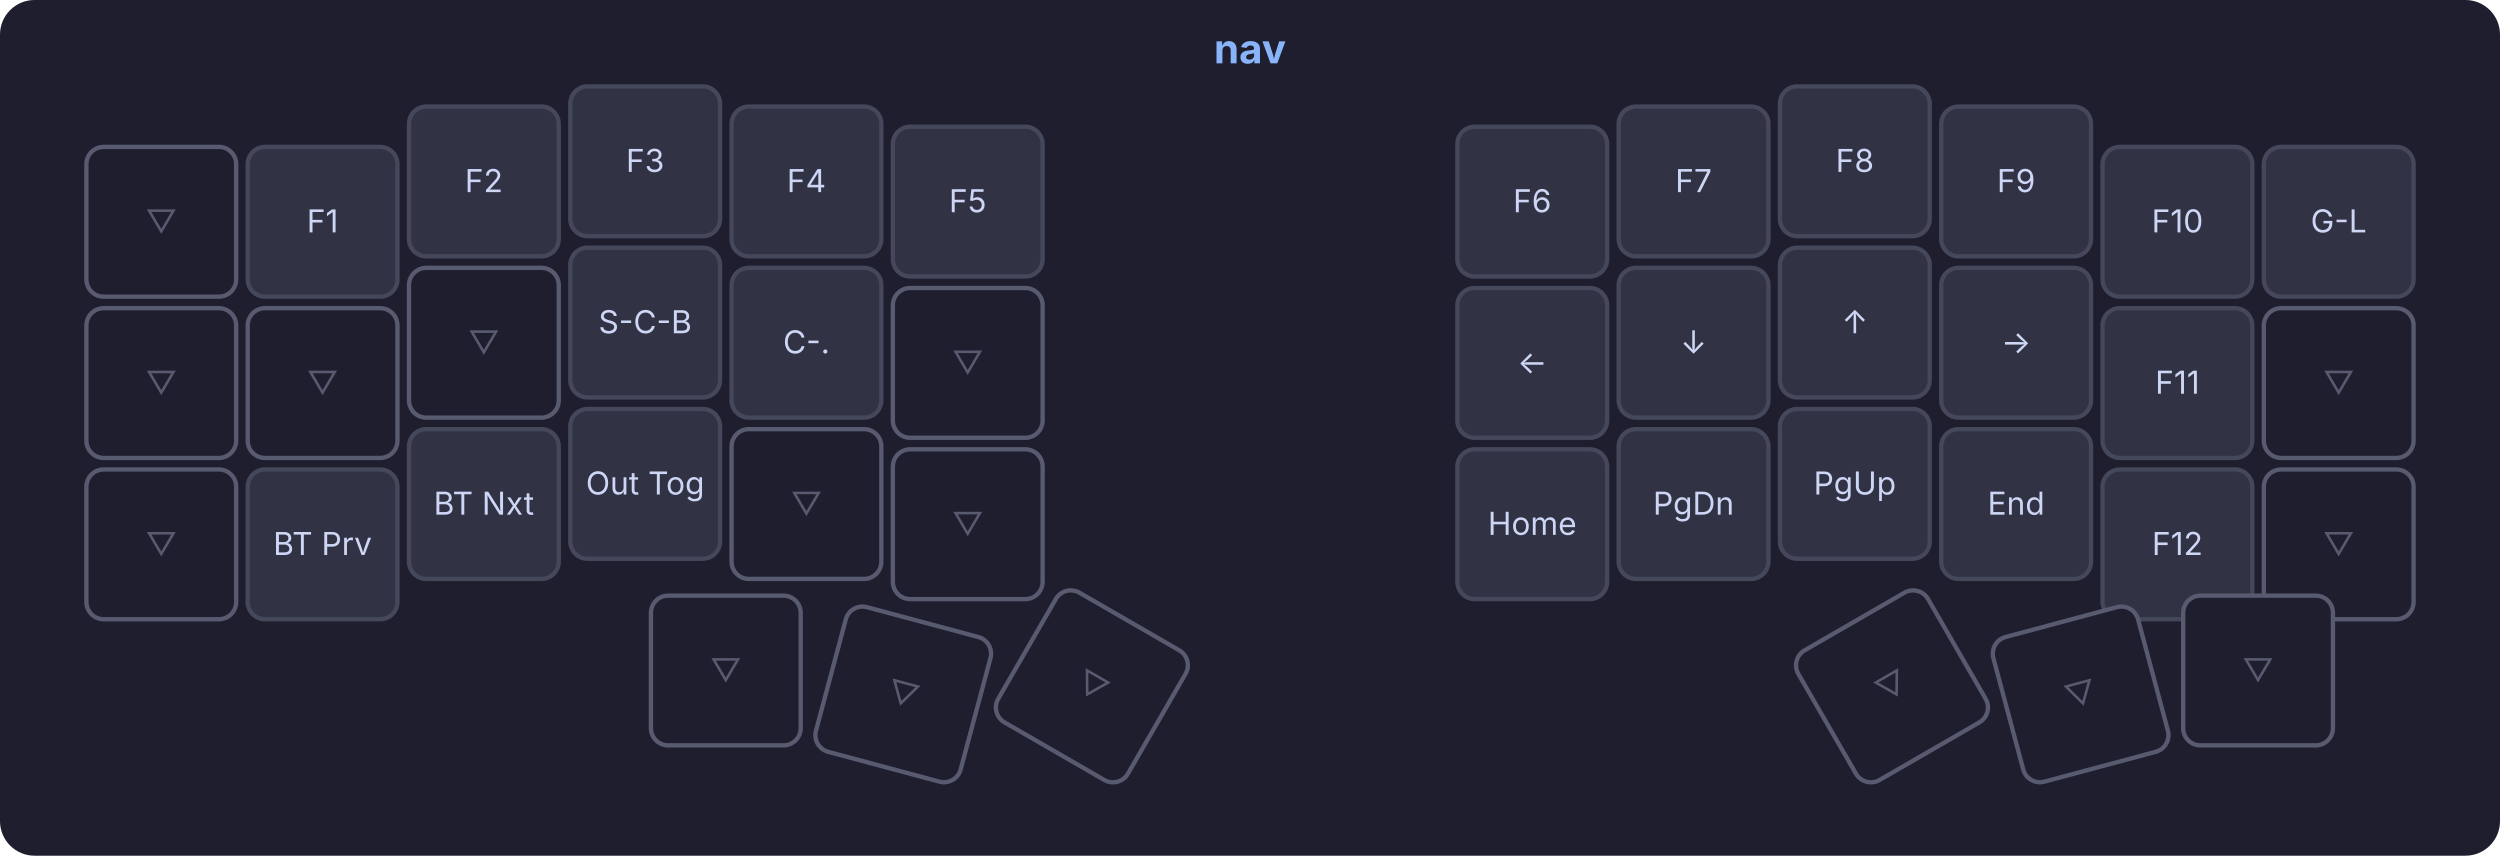
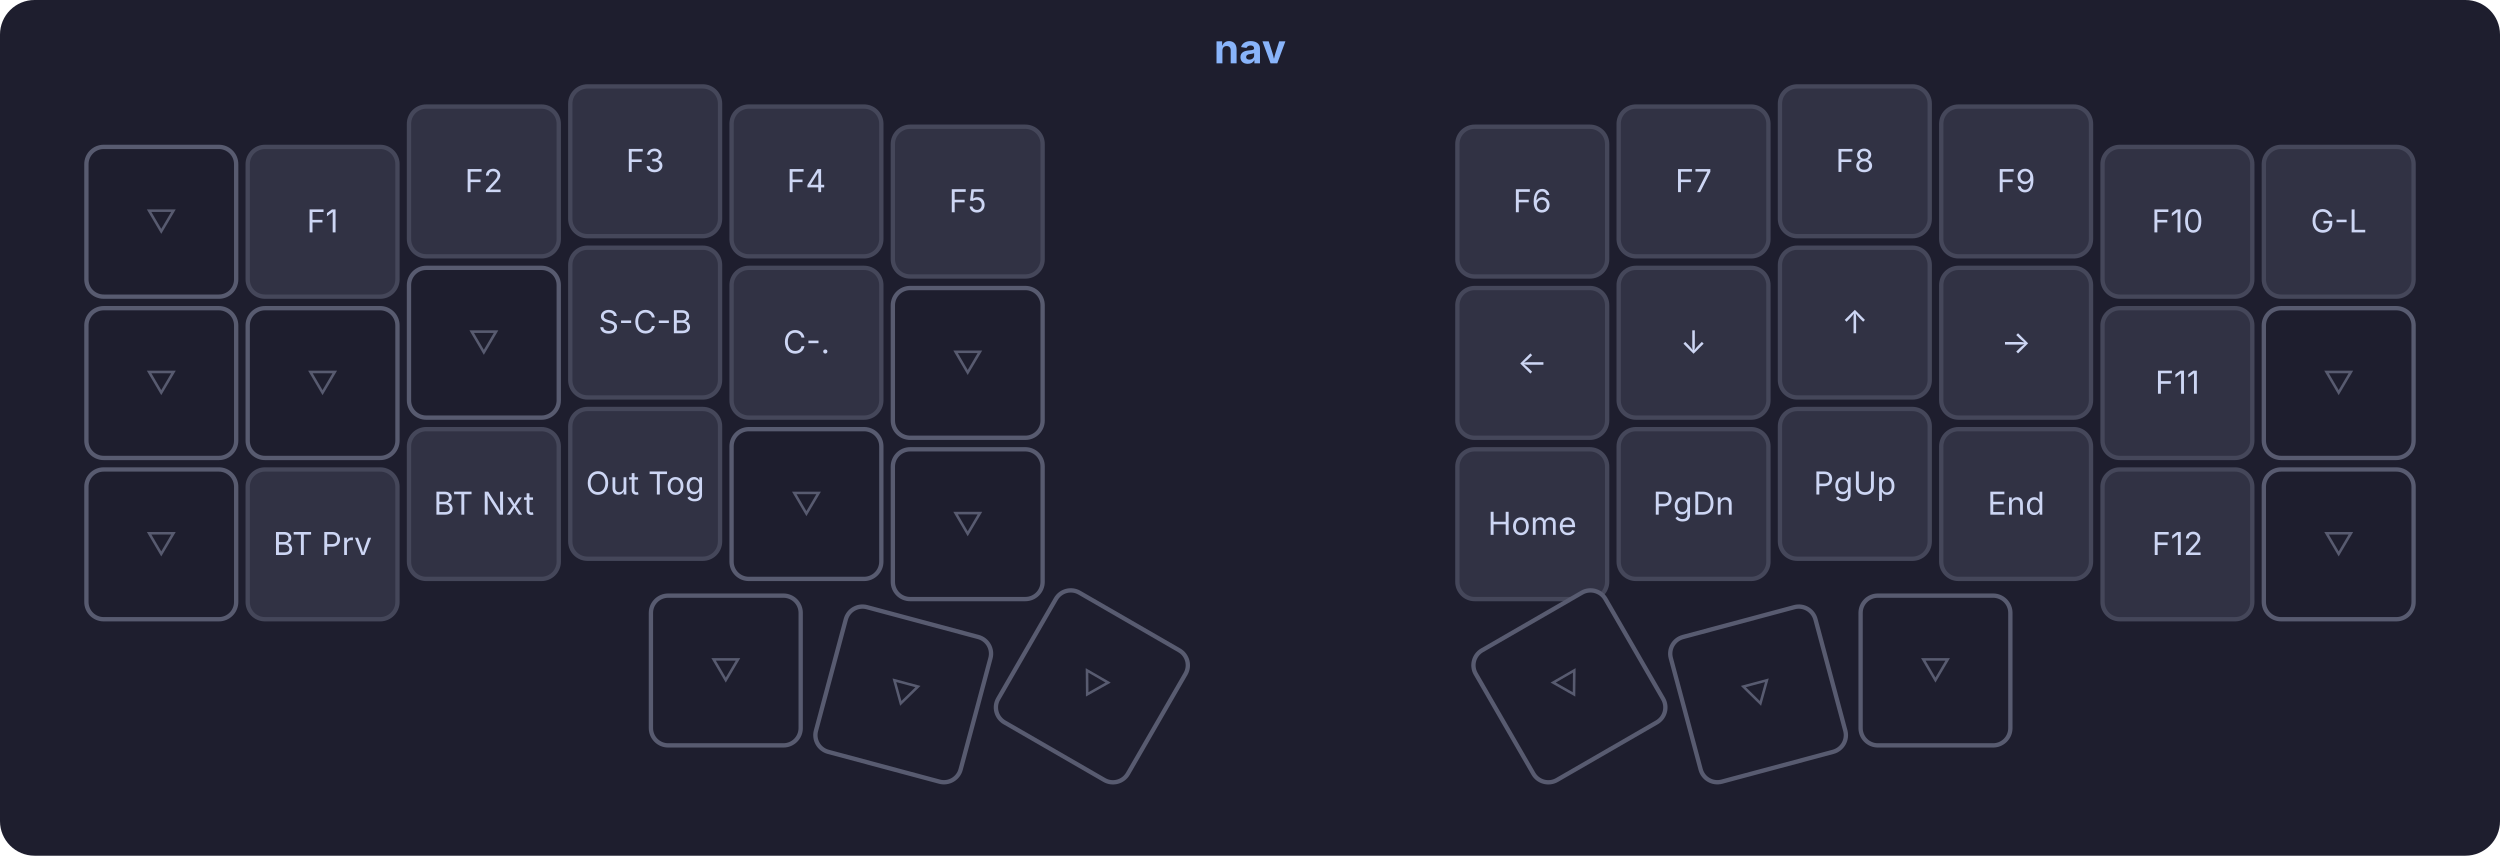
<svg xmlns="http://www.w3.org/2000/svg" viewBox="-30.0 -30.0 868.0 297.1">
  <rect x="-30.0" y="-30.0" width="868.0" height="297.1" fill="#1e1e2e" rx="12" />
  <text x="404.0" y="-8" text-anchor="middle" fill="#89b4fa" font-size="14px" font-weight="bold" font-family="Inter, SF Pro Text, Segoe UI, system-ui, sans-serif">nav</text>
  <g>
    <rect x="0.0" y="21.0" width="52.0" height="52.0" rx="6" fill="#1e1e2e" stroke="#585b70" stroke-width="1.5" />
    <text x="26.0" y="50.7" text-anchor="middle" fill="#585b70" font-size="11px" font-family="Inter, SF Pro Text, Segoe UI, system-ui, sans-serif">▽</text>
  </g>
  <g>
    <rect x="56.0" y="21.0" width="52.0" height="52.0" rx="6" fill="#313244" stroke="#45475a" stroke-width="1.5" />
    <text x="82.0" y="50.7" text-anchor="middle" fill="#cdd6f4" font-size="11px" font-family="Inter, SF Pro Text, Segoe UI, system-ui, sans-serif">F1</text>
  </g>
  <g>
    <rect x="112.0" y="7.0" width="52.0" height="52.0" rx="6" fill="#313244" stroke="#45475a" stroke-width="1.5" />
    <text x="138.0" y="36.7" text-anchor="middle" fill="#cdd6f4" font-size="11px" font-family="Inter, SF Pro Text, Segoe UI, system-ui, sans-serif">F2</text>
  </g>
  <g>
    <rect x="168.0" y="0.0" width="52.0" height="52.0" rx="6" fill="#313244" stroke="#45475a" stroke-width="1.5" />
    <text x="194.0" y="29.7" text-anchor="middle" fill="#cdd6f4" font-size="11px" font-family="Inter, SF Pro Text, Segoe UI, system-ui, sans-serif">F3</text>
  </g>
  <g>
    <rect x="224.0" y="7.0" width="52.0" height="52.0" rx="6" fill="#313244" stroke="#45475a" stroke-width="1.5" />
    <text x="250.0" y="36.7" text-anchor="middle" fill="#cdd6f4" font-size="11px" font-family="Inter, SF Pro Text, Segoe UI, system-ui, sans-serif">F4</text>
  </g>
  <g>
    <rect x="280.0" y="14.0" width="52.0" height="52.0" rx="6" fill="#313244" stroke="#45475a" stroke-width="1.5" />
    <text x="306.0" y="43.7" text-anchor="middle" fill="#cdd6f4" font-size="11px" font-family="Inter, SF Pro Text, Segoe UI, system-ui, sans-serif">F5</text>
  </g>
  <g>
    <rect x="476.0" y="14.0" width="52.0" height="52.0" rx="6" fill="#313244" stroke="#45475a" stroke-width="1.5" />
    <text x="502.0" y="43.7" text-anchor="middle" fill="#cdd6f4" font-size="11px" font-family="Inter, SF Pro Text, Segoe UI, system-ui, sans-serif">F6</text>
  </g>
  <g>
    <rect x="532.0" y="7.0" width="52.0" height="52.0" rx="6" fill="#313244" stroke="#45475a" stroke-width="1.5" />
    <text x="558.0" y="36.7" text-anchor="middle" fill="#cdd6f4" font-size="11px" font-family="Inter, SF Pro Text, Segoe UI, system-ui, sans-serif">F7</text>
  </g>
  <g>
    <rect x="588.0" y="0.0" width="52.0" height="52.0" rx="6" fill="#313244" stroke="#45475a" stroke-width="1.5" />
    <text x="614.0" y="29.7" text-anchor="middle" fill="#cdd6f4" font-size="11px" font-family="Inter, SF Pro Text, Segoe UI, system-ui, sans-serif">F8</text>
  </g>
  <g>
    <rect x="644.0" y="7.0" width="52.0" height="52.0" rx="6" fill="#313244" stroke="#45475a" stroke-width="1.5" />
    <text x="670.0" y="36.7" text-anchor="middle" fill="#cdd6f4" font-size="11px" font-family="Inter, SF Pro Text, Segoe UI, system-ui, sans-serif">F9</text>
  </g>
  <g>
    <rect x="700.0" y="21.0" width="52.0" height="52.0" rx="6" fill="#313244" stroke="#45475a" stroke-width="1.5" />
    <text x="726.0" y="50.7" text-anchor="middle" fill="#cdd6f4" font-size="11px" font-family="Inter, SF Pro Text, Segoe UI, system-ui, sans-serif">F10</text>
  </g>
  <g>
    <rect x="756.0" y="21.0" width="52.0" height="52.0" rx="6" fill="#313244" stroke="#45475a" stroke-width="1.5" />
    <text x="782.0" y="50.7" text-anchor="middle" fill="#cdd6f4" font-size="11px" font-family="Inter, SF Pro Text, Segoe UI, system-ui, sans-serif">G-L</text>
  </g>
  <g>
    <rect x="0.0" y="77.0" width="52.0" height="52.0" rx="6" fill="#1e1e2e" stroke="#585b70" stroke-width="1.5" />
    <text x="26.0" y="106.7" text-anchor="middle" fill="#585b70" font-size="11px" font-family="Inter, SF Pro Text, Segoe UI, system-ui, sans-serif">▽</text>
  </g>
  <g>
    <rect x="56.0" y="77.0" width="52.0" height="52.0" rx="6" fill="#1e1e2e" stroke="#585b70" stroke-width="1.5" />
    <text x="82.0" y="106.7" text-anchor="middle" fill="#585b70" font-size="11px" font-family="Inter, SF Pro Text, Segoe UI, system-ui, sans-serif">▽</text>
  </g>
  <g>
    <rect x="112.0" y="63.0" width="52.0" height="52.0" rx="6" fill="#1e1e2e" stroke="#585b70" stroke-width="1.5" />
    <text x="138.0" y="92.7" text-anchor="middle" fill="#585b70" font-size="11px" font-family="Inter, SF Pro Text, Segoe UI, system-ui, sans-serif">▽</text>
  </g>
  <g>
    <rect x="168.0" y="56.0" width="52.0" height="52.0" rx="6" fill="#313244" stroke="#45475a" stroke-width="1.5" />
    <text x="194.0" y="85.7" text-anchor="middle" fill="#cdd6f4" font-size="11px" font-family="Inter, SF Pro Text, Segoe UI, system-ui, sans-serif">S-C-B</text>
  </g>
  <g>
    <rect x="224.0" y="63.0" width="52.0" height="52.0" rx="6" fill="#313244" stroke="#45475a" stroke-width="1.5" />
    <text x="250.0" y="92.7" text-anchor="middle" fill="#cdd6f4" font-size="11px" font-family="Inter, SF Pro Text, Segoe UI, system-ui, sans-serif">C-.</text>
  </g>
  <g>
    <rect x="280.0" y="70.0" width="52.0" height="52.0" rx="6" fill="#1e1e2e" stroke="#585b70" stroke-width="1.5" />
    <text x="306.0" y="99.7" text-anchor="middle" fill="#585b70" font-size="11px" font-family="Inter, SF Pro Text, Segoe UI, system-ui, sans-serif">▽</text>
  </g>
  <g>
    <rect x="476.0" y="70.0" width="52.0" height="52.0" rx="6" fill="#313244" stroke="#45475a" stroke-width="1.5" />
    <text x="502.0" y="99.7" text-anchor="middle" fill="#cdd6f4" font-size="11px" font-family="Inter, SF Pro Text, Segoe UI, system-ui, sans-serif">←</text>
  </g>
  <g>
    <rect x="532.0" y="63.0" width="52.0" height="52.0" rx="6" fill="#313244" stroke="#45475a" stroke-width="1.5" />
    <text x="558.0" y="92.7" text-anchor="middle" fill="#cdd6f4" font-size="11px" font-family="Inter, SF Pro Text, Segoe UI, system-ui, sans-serif">↓</text>
  </g>
  <g>
    <rect x="588.0" y="56.0" width="52.0" height="52.0" rx="6" fill="#313244" stroke="#45475a" stroke-width="1.5" />
    <text x="614.0" y="85.7" text-anchor="middle" fill="#cdd6f4" font-size="11px" font-family="Inter, SF Pro Text, Segoe UI, system-ui, sans-serif">↑</text>
  </g>
  <g>
    <rect x="644.0" y="63.0" width="52.0" height="52.0" rx="6" fill="#313244" stroke="#45475a" stroke-width="1.5" />
    <text x="670.0" y="92.7" text-anchor="middle" fill="#cdd6f4" font-size="11px" font-family="Inter, SF Pro Text, Segoe UI, system-ui, sans-serif">→</text>
  </g>
  <g>
    <rect x="700.0" y="77.0" width="52.0" height="52.0" rx="6" fill="#313244" stroke="#45475a" stroke-width="1.5" />
    <text x="726.0" y="106.7" text-anchor="middle" fill="#cdd6f4" font-size="11px" font-family="Inter, SF Pro Text, Segoe UI, system-ui, sans-serif">F11</text>
  </g>
  <g>
    <rect x="756.0" y="77.0" width="52.0" height="52.0" rx="6" fill="#1e1e2e" stroke="#585b70" stroke-width="1.5" />
    <text x="782.0" y="106.7" text-anchor="middle" fill="#585b70" font-size="11px" font-family="Inter, SF Pro Text, Segoe UI, system-ui, sans-serif">▽</text>
  </g>
  <g>
    <rect x="0.0" y="133.0" width="52.0" height="52.0" rx="6" fill="#1e1e2e" stroke="#585b70" stroke-width="1.5" />
    <text x="26.0" y="162.7" text-anchor="middle" fill="#585b70" font-size="11px" font-family="Inter, SF Pro Text, Segoe UI, system-ui, sans-serif">▽</text>
  </g>
  <g>
    <rect x="56.0" y="133.0" width="52.0" height="52.0" rx="6" fill="#313244" stroke="#45475a" stroke-width="1.5" />
    <text x="82.0" y="162.7" text-anchor="middle" fill="#cdd6f4" font-size="11px" font-family="Inter, SF Pro Text, Segoe UI, system-ui, sans-serif">BT Prv</text>
  </g>
  <g>
    <rect x="112.0" y="119.0" width="52.0" height="52.0" rx="6" fill="#313244" stroke="#45475a" stroke-width="1.5" />
    <text x="138.0" y="148.7" text-anchor="middle" fill="#cdd6f4" font-size="11px" font-family="Inter, SF Pro Text, Segoe UI, system-ui, sans-serif">BT Nxt</text>
  </g>
  <g>
    <rect x="168.0" y="112.0" width="52.0" height="52.0" rx="6" fill="#313244" stroke="#45475a" stroke-width="1.5" />
    <text x="194.0" y="141.7" text-anchor="middle" fill="#cdd6f4" font-size="11px" font-family="Inter, SF Pro Text, Segoe UI, system-ui, sans-serif">Out Tog</text>
  </g>
  <g>
    <rect x="224.0" y="119.0" width="52.0" height="52.0" rx="6" fill="#1e1e2e" stroke="#585b70" stroke-width="1.5" />
    <text x="250.0" y="148.7" text-anchor="middle" fill="#585b70" font-size="11px" font-family="Inter, SF Pro Text, Segoe UI, system-ui, sans-serif">▽</text>
  </g>
  <g>
    <rect x="280.0" y="126.0" width="52.0" height="52.0" rx="6" fill="#1e1e2e" stroke="#585b70" stroke-width="1.5" />
    <text x="306.0" y="155.7" text-anchor="middle" fill="#585b70" font-size="11px" font-family="Inter, SF Pro Text, Segoe UI, system-ui, sans-serif">▽</text>
  </g>
  <g>
    <rect x="476.0" y="126.0" width="52.0" height="52.0" rx="6" fill="#313244" stroke="#45475a" stroke-width="1.5" />
    <text x="502.0" y="155.7" text-anchor="middle" fill="#cdd6f4" font-size="11px" font-family="Inter, SF Pro Text, Segoe UI, system-ui, sans-serif">Home</text>
  </g>
  <g>
    <rect x="532.0" y="119.0" width="52.0" height="52.0" rx="6" fill="#313244" stroke="#45475a" stroke-width="1.5" />
    <text x="558.0" y="148.7" text-anchor="middle" fill="#cdd6f4" font-size="11px" font-family="Inter, SF Pro Text, Segoe UI, system-ui, sans-serif">PgDn</text>
  </g>
  <g>
    <rect x="588.0" y="112.0" width="52.0" height="52.0" rx="6" fill="#313244" stroke="#45475a" stroke-width="1.5" />
    <text x="614.0" y="141.7" text-anchor="middle" fill="#cdd6f4" font-size="11px" font-family="Inter, SF Pro Text, Segoe UI, system-ui, sans-serif">PgUp</text>
  </g>
  <g>
    <rect x="644.0" y="119.0" width="52.0" height="52.0" rx="6" fill="#313244" stroke="#45475a" stroke-width="1.5" />
    <text x="670.0" y="148.7" text-anchor="middle" fill="#cdd6f4" font-size="11px" font-family="Inter, SF Pro Text, Segoe UI, system-ui, sans-serif">End</text>
  </g>
  <g>
    <rect x="700.0" y="133.0" width="52.0" height="52.0" rx="6" fill="#313244" stroke="#45475a" stroke-width="1.5" />
    <text x="726.0" y="162.7" text-anchor="middle" fill="#cdd6f4" font-size="11px" font-family="Inter, SF Pro Text, Segoe UI, system-ui, sans-serif">F12</text>
  </g>
  <g>
    <rect x="756.0" y="133.0" width="52.0" height="52.0" rx="6" fill="#1e1e2e" stroke="#585b70" stroke-width="1.5" />
    <text x="782.0" y="162.7" text-anchor="middle" fill="#585b70" font-size="11px" font-family="Inter, SF Pro Text, Segoe UI, system-ui, sans-serif">▽</text>
  </g>
  <g>
    <rect x="196.0" y="176.8" width="52.0" height="52.0" rx="6" fill="#1e1e2e" stroke="#585b70" stroke-width="1.5" />
    <text x="222.0" y="206.5" text-anchor="middle" fill="#585b70" font-size="11px" font-family="Inter, SF Pro Text, Segoe UI, system-ui, sans-serif">▽</text>
  </g>
  <g transform="rotate(15.0 283.6 211.1)">
    <rect x="257.6" y="185.1" width="52.0" height="52.0" rx="6" fill="#1e1e2e" stroke="#585b70" stroke-width="1.5" />
    <text x="283.6" y="214.7" text-anchor="middle" fill="#585b70" font-size="11px" font-family="Inter, SF Pro Text, Segoe UI, system-ui, sans-serif">▽</text>
  </g>
  <g transform="rotate(30.0 349.1 208.3)">
    <rect x="323.1" y="182.3" width="52.0" height="52.0" rx="6" fill="#1e1e2e" stroke="#585b70" stroke-width="1.5" />
    <text x="349.1" y="211.9" text-anchor="middle" fill="#585b70" font-size="11px" font-family="Inter, SF Pro Text, Segoe UI, system-ui, sans-serif">▽</text>
  </g>
-   <g transform="rotate(-30.0 626.9 208.3)">
-     <rect x="600.9" y="182.3" width="52.0" height="52.0" rx="6" fill="#1e1e2e" stroke="#585b70" stroke-width="1.5" />
-     <text x="626.9" y="211.9" text-anchor="middle" fill="#585b70" font-size="11px" font-family="Inter, SF Pro Text, Segoe UI, system-ui, sans-serif">▽</text>
+   <g transform="rotate(-30.0 514.9 208.3)">
+     <rect x="488.9" y="182.3" width="52.0" height="52.0" rx="6" fill="#1e1e2e" stroke="#585b70" stroke-width="1.5" />
+     <text x="514.9" y="211.9" text-anchor="middle" fill="#585b70" font-size="11px" font-family="Inter, SF Pro Text, Segoe UI, system-ui, sans-serif">▽</text>
  </g>
-   <g transform="rotate(-15.0 692.4 211.1)">
-     <rect x="666.4" y="185.1" width="52.0" height="52.0" rx="6" fill="#1e1e2e" stroke="#585b70" stroke-width="1.5" />
-     <text x="692.4" y="214.7" text-anchor="middle" fill="#585b70" font-size="11px" font-family="Inter, SF Pro Text, Segoe UI, system-ui, sans-serif">▽</text>
+   <g transform="rotate(-15.0 580.4 211.1)">
+     <rect x="554.4" y="185.1" width="52.0" height="52.0" rx="6" fill="#1e1e2e" stroke="#585b70" stroke-width="1.5" />
+     <text x="580.4" y="214.7" text-anchor="middle" fill="#585b70" font-size="11px" font-family="Inter, SF Pro Text, Segoe UI, system-ui, sans-serif">▽</text>
  </g>
  <g>
-     <rect x="728.0" y="176.8" width="52.0" height="52.0" rx="6" fill="#1e1e2e" stroke="#585b70" stroke-width="1.5" />
-     <text x="754.0" y="206.5" text-anchor="middle" fill="#585b70" font-size="11px" font-family="Inter, SF Pro Text, Segoe UI, system-ui, sans-serif">▽</text>
+     <rect x="616.0" y="176.8" width="52.0" height="52.0" rx="6" fill="#1e1e2e" stroke="#585b70" stroke-width="1.5" />
+     <text x="642.0" y="206.5" text-anchor="middle" fill="#585b70" font-size="11px" font-family="Inter, SF Pro Text, Segoe UI, system-ui, sans-serif">▽</text>
  </g>
</svg>
